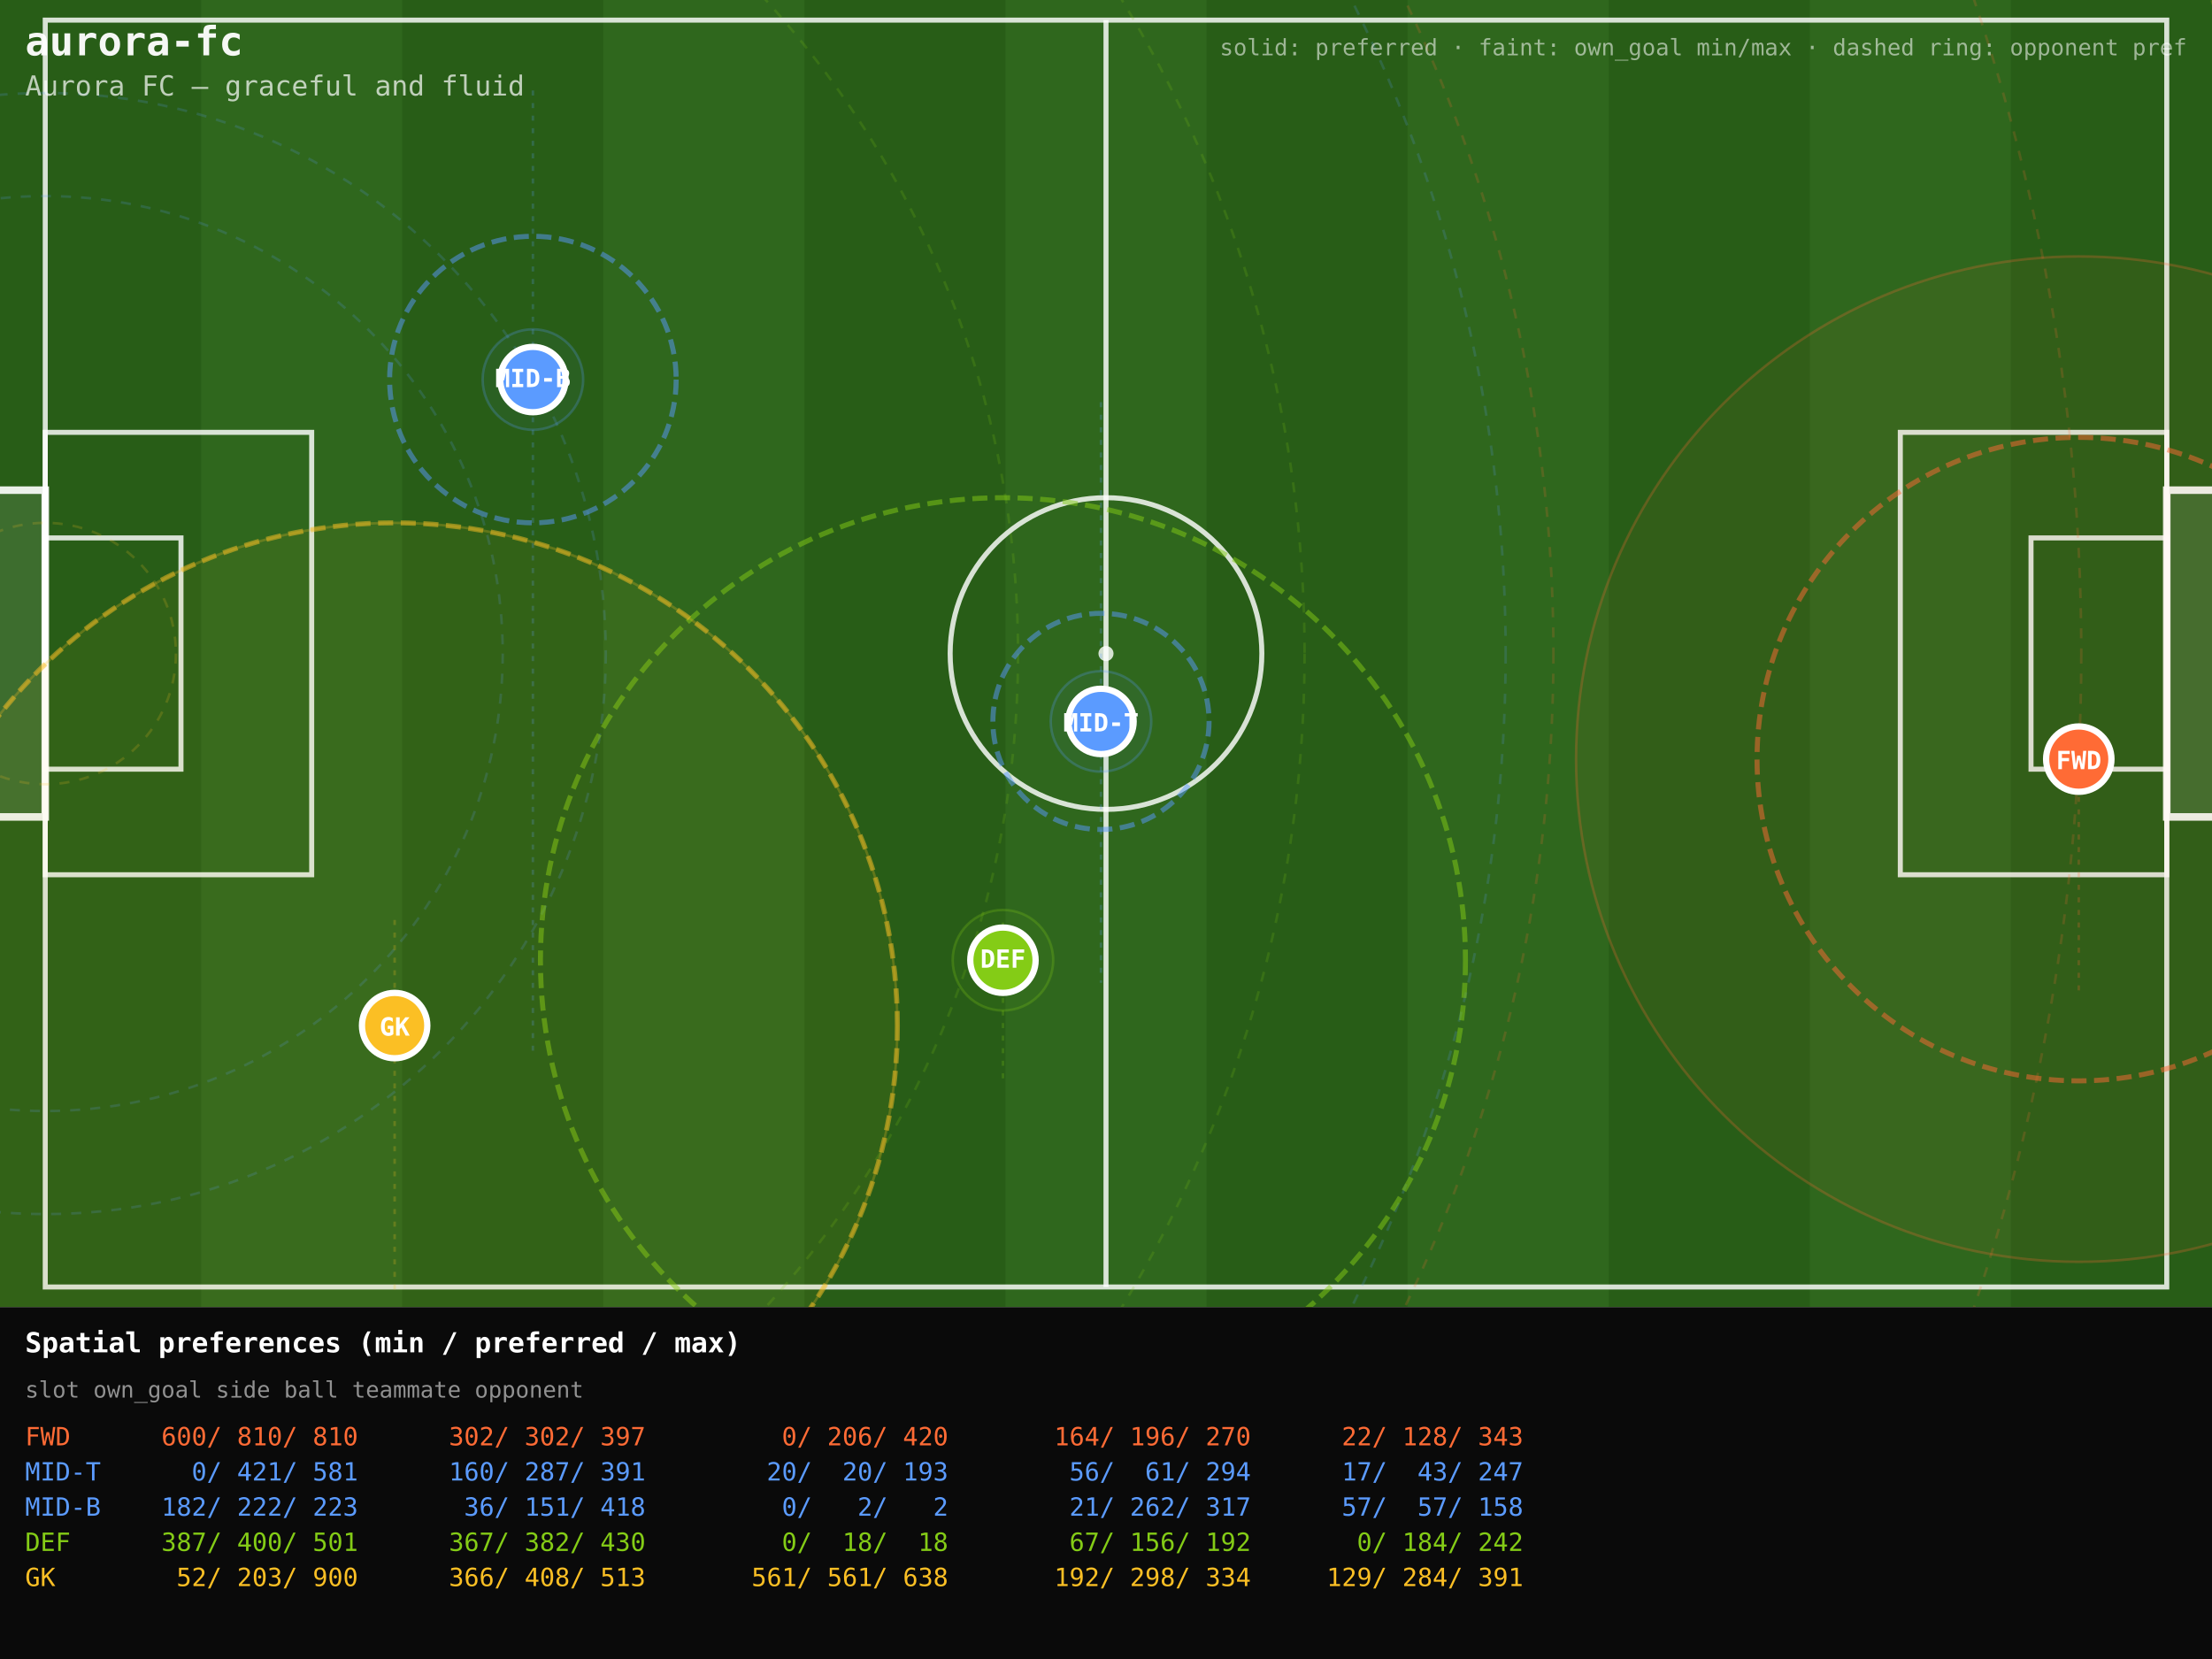
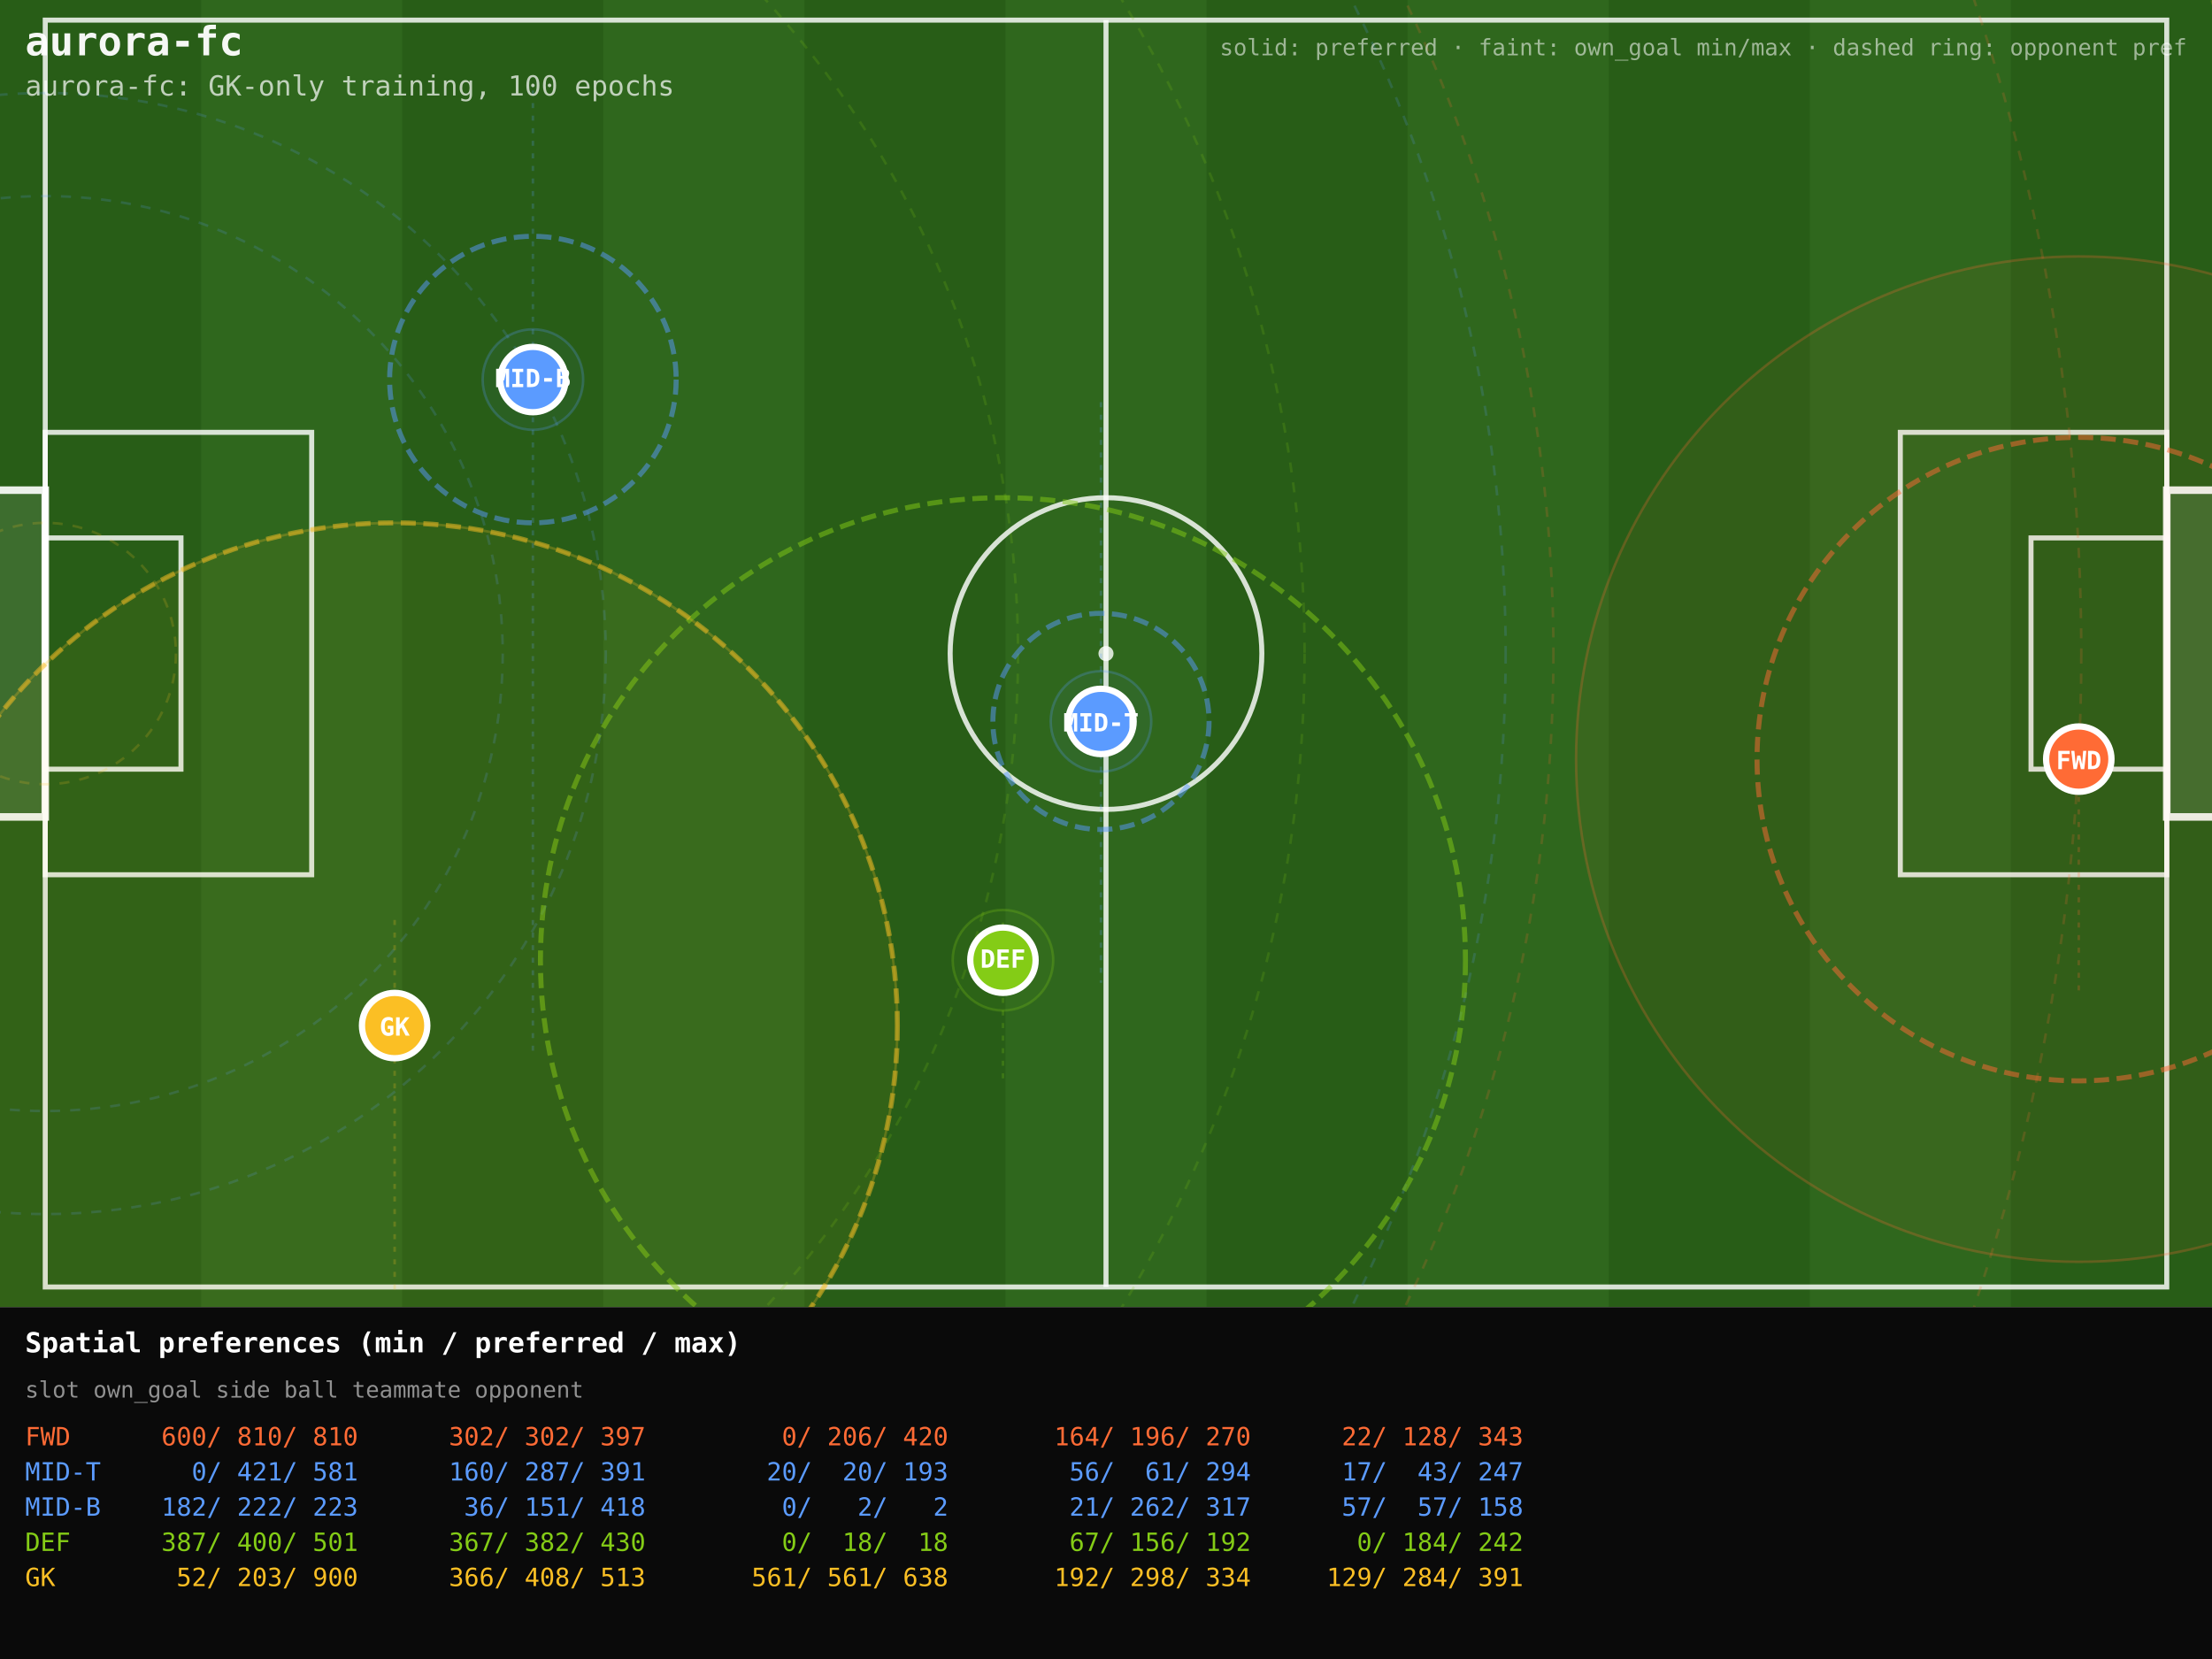
<svg xmlns="http://www.w3.org/2000/svg" viewBox="0 0 880 660" font-family="ui-monospace,Menlo,monospace">
  <rect width="880" height="520" fill="#2a6318" />
  <rect x="0" y="0" width="80" height="520" fill="black" fill-opacity="0.06" />
  <rect x="80" y="0" width="80" height="520" fill="white" fill-opacity="0.025" />
  <rect x="160" y="0" width="80" height="520" fill="black" fill-opacity="0.06" />
  <rect x="240" y="0" width="80" height="520" fill="white" fill-opacity="0.025" />
  <rect x="320" y="0" width="80" height="520" fill="black" fill-opacity="0.06" />
  <rect x="400" y="0" width="80" height="520" fill="white" fill-opacity="0.025" />
  <rect x="480" y="0" width="80" height="520" fill="black" fill-opacity="0.06" />
  <rect x="560" y="0" width="80" height="520" fill="white" fill-opacity="0.025" />
  <rect x="640" y="0" width="80" height="520" fill="black" fill-opacity="0.06" />
  <rect x="720" y="0" width="80" height="520" fill="white" fill-opacity="0.025" />
  <rect x="800" y="0" width="80" height="520" fill="black" fill-opacity="0.06" />
  <rect x="18" y="8" width="844" height="504" fill="none" stroke="rgba(255,255,255,0.82)" stroke-width="2" />
  <line x1="440" y1="8" x2="440" y2="512" stroke="rgba(255,255,255,0.82)" stroke-width="2" />
  <circle cx="440" cy="260" r="62" fill="none" stroke="rgba(255,255,255,0.82)" stroke-width="2" />
  <circle cx="440" cy="260" r="3" fill="rgba(255,255,255,0.8)" />
  <rect x="18" y="172" width="106" height="176" fill="none" stroke="rgba(255,255,255,0.82)" stroke-width="2" />
  <rect x="756" y="172" width="106" height="176" fill="none" stroke="rgba(255,255,255,0.82)" stroke-width="2" />
  <rect x="18" y="214" width="54" height="92" fill="none" stroke="rgba(255,255,255,0.82)" stroke-width="2" />
  <rect x="808" y="214" width="54" height="92" fill="none" stroke="rgba(255,255,255,0.82)" stroke-width="2" />
  <rect x="-8" y="195" width="26" height="130" fill="rgba(255,255,255,0.1)" stroke="rgba(255,255,255,0.9)" stroke-width="3" />
  <rect x="862" y="195" width="26" height="130" fill="rgba(255,255,255,0.1)" stroke="rgba(255,255,255,0.9)" stroke-width="3" />
  <circle cx="18" cy="260" r="600" fill="none" stroke="#ff6b35" stroke-width="1" stroke-opacity="0.18" stroke-dasharray="4,4" />
  <circle cx="18" cy="260" r="810" fill="none" stroke="#ff6b35" stroke-width="1" stroke-opacity="0.18" stroke-dasharray="4,4" />
  <circle cx="18" cy="260" r="0" fill="none" stroke="#5b9bff" stroke-width="1" stroke-opacity="0.18" stroke-dasharray="4,4" />
  <circle cx="18" cy="260" r="581" fill="none" stroke="#5b9bff" stroke-width="1" stroke-opacity="0.18" stroke-dasharray="4,4" />
  <circle cx="18" cy="260" r="182" fill="none" stroke="#5b9bff" stroke-width="1" stroke-opacity="0.18" stroke-dasharray="4,4" />
  <circle cx="18" cy="260" r="223" fill="none" stroke="#5b9bff" stroke-width="1" stroke-opacity="0.18" stroke-dasharray="4,4" />
  <circle cx="18" cy="260" r="387" fill="none" stroke="#84cc16" stroke-width="1" stroke-opacity="0.18" stroke-dasharray="4,4" />
  <circle cx="18" cy="260" r="501" fill="none" stroke="#84cc16" stroke-width="1" stroke-opacity="0.18" stroke-dasharray="4,4" />
  <circle cx="18" cy="260" r="52" fill="none" stroke="#fbbf24" stroke-width="1" stroke-opacity="0.18" stroke-dasharray="4,4" />
  <circle cx="18" cy="260" r="900" fill="none" stroke="#fbbf24" stroke-width="1" stroke-opacity="0.18" stroke-dasharray="4,4" />
  <line x1="827" y1="302" x2="827" y2="397" stroke="#ff6b35" stroke-width="1" stroke-opacity="0.22" stroke-dasharray="2,3" />
  <circle cx="827" cy="302" r="200" fill="#ff6b35" fill-opacity="0.05" stroke="#ff6b35" stroke-width="1" stroke-opacity="0.25" />
  <circle cx="827" cy="302" r="128" fill="none" stroke="#ff6b35" stroke-width="2" stroke-opacity="0.5" stroke-dasharray="6,3" />
  <circle cx="827" cy="302" r="13" fill="#ff6b35" stroke="white" stroke-width="2.5" />
  <text x="827" y="306" fill="white" font-size="10" font-weight="bold" text-anchor="middle">FWD</text>
  <line x1="438" y1="160" x2="438" y2="391" stroke="#5b9bff" stroke-width="1" stroke-opacity="0.22" stroke-dasharray="2,3" />
  <circle cx="438" cy="287" r="20" fill="#5b9bff" fill-opacity="0.05" stroke="#5b9bff" stroke-width="1" stroke-opacity="0.25" />
  <circle cx="438" cy="287" r="43" fill="none" stroke="#5b9bff" stroke-width="2" stroke-opacity="0.5" stroke-dasharray="6,3" />
  <circle cx="438" cy="287" r="13" fill="#5b9bff" stroke="white" stroke-width="2.5" />
  <text x="438" y="291" fill="white" font-size="10" font-weight="bold" text-anchor="middle">MID-T</text>
  <line x1="212" y1="36" x2="212" y2="418" stroke="#5b9bff" stroke-width="1" stroke-opacity="0.22" stroke-dasharray="2,3" />
  <circle cx="212" cy="151" r="20" fill="#5b9bff" fill-opacity="0.05" stroke="#5b9bff" stroke-width="1" stroke-opacity="0.25" />
  <circle cx="212" cy="151" r="57" fill="none" stroke="#5b9bff" stroke-width="2" stroke-opacity="0.5" stroke-dasharray="6,3" />
  <circle cx="212" cy="151" r="13" fill="#5b9bff" stroke="white" stroke-width="2.5" />
  <text x="212" y="154" fill="white" font-size="10" font-weight="bold" text-anchor="middle">MID-B</text>
  <line x1="399" y1="367" x2="399" y2="430" stroke="#84cc16" stroke-width="1" stroke-opacity="0.22" stroke-dasharray="2,3" />
  <circle cx="399" cy="382" r="20" fill="#84cc16" fill-opacity="0.05" stroke="#84cc16" stroke-width="1" stroke-opacity="0.25" />
  <circle cx="399" cy="382" r="184" fill="none" stroke="#84cc16" stroke-width="2" stroke-opacity="0.5" stroke-dasharray="6,3" />
  <circle cx="399" cy="382" r="13" fill="#84cc16" stroke="white" stroke-width="2.5" />
  <text x="399" y="385" fill="white" font-size="10" font-weight="bold" text-anchor="middle">DEF</text>
  <line x1="157" y1="366" x2="157" y2="513" stroke="#fbbf24" stroke-width="1" stroke-opacity="0.22" stroke-dasharray="2,3" />
  <circle cx="157" cy="408" r="200" fill="#fbbf24" fill-opacity="0.05" stroke="#fbbf24" stroke-width="1" stroke-opacity="0.25" />
  <circle cx="157" cy="408" r="200" fill="none" stroke="#fbbf24" stroke-width="2" stroke-opacity="0.5" stroke-dasharray="6,3" />
  <circle cx="157" cy="408" r="13" fill="#fbbf24" stroke="white" stroke-width="2.5" />
  <text x="157" y="412" fill="white" font-size="10" font-weight="bold" text-anchor="middle">GK</text>
  <text x="10" y="22" fill="rgba(255,255,255,0.95)" font-size="16" font-weight="bold">aurora-fc</text>
-   <text x="10" y="38" fill="rgba(255,255,255,0.7)" font-size="11">Aurora FC — graceful and fluid</text>
+   <text x="10" y="38" fill="rgba(255,255,255,0.7)" font-size="11">aurora-fc: GK-only training, 100 epochs</text>
  <text x="870" y="22" fill="rgba(255,255,255,0.55)" font-size="9" text-anchor="end">solid: preferred · faint: own_goal min/max · dashed ring: opponent pref</text>
  <rect y="520" width="880" height="140" fill="#0a0a0a" />
  <text x="10" y="538" fill="white" font-size="11" font-weight="bold">Spatial preferences (min / preferred / max)</text>
  <text x="10" y="556" fill="rgba(255,255,255,0.55)" font-size="9">slot     own_goal              side                 ball                 teammate           opponent</text>
  <text x="10" y="575" fill="#ff6b35" font-size="10" xml:space="preserve">FWD      600/ 810/ 810      302/ 302/ 397         0/ 206/ 420       164/ 196/ 270      22/ 128/ 343</text>
  <text x="10" y="589" fill="#5b9bff" font-size="10" xml:space="preserve">MID-T      0/ 421/ 581      160/ 287/ 391        20/  20/ 193        56/  61/ 294      17/  43/ 247</text>
  <text x="10" y="603" fill="#5b9bff" font-size="10" xml:space="preserve">MID-B    182/ 222/ 223       36/ 151/ 418         0/   2/   2        21/ 262/ 317      57/  57/ 158</text>
  <text x="10" y="617" fill="#84cc16" font-size="10" xml:space="preserve">DEF      387/ 400/ 501      367/ 382/ 430         0/  18/  18        67/ 156/ 192       0/ 184/ 242</text>
  <text x="10" y="631" fill="#fbbf24" font-size="10" xml:space="preserve">GK        52/ 203/ 900      366/ 408/ 513       561/ 561/ 638       192/ 298/ 334     129/ 284/ 391</text>
</svg>
